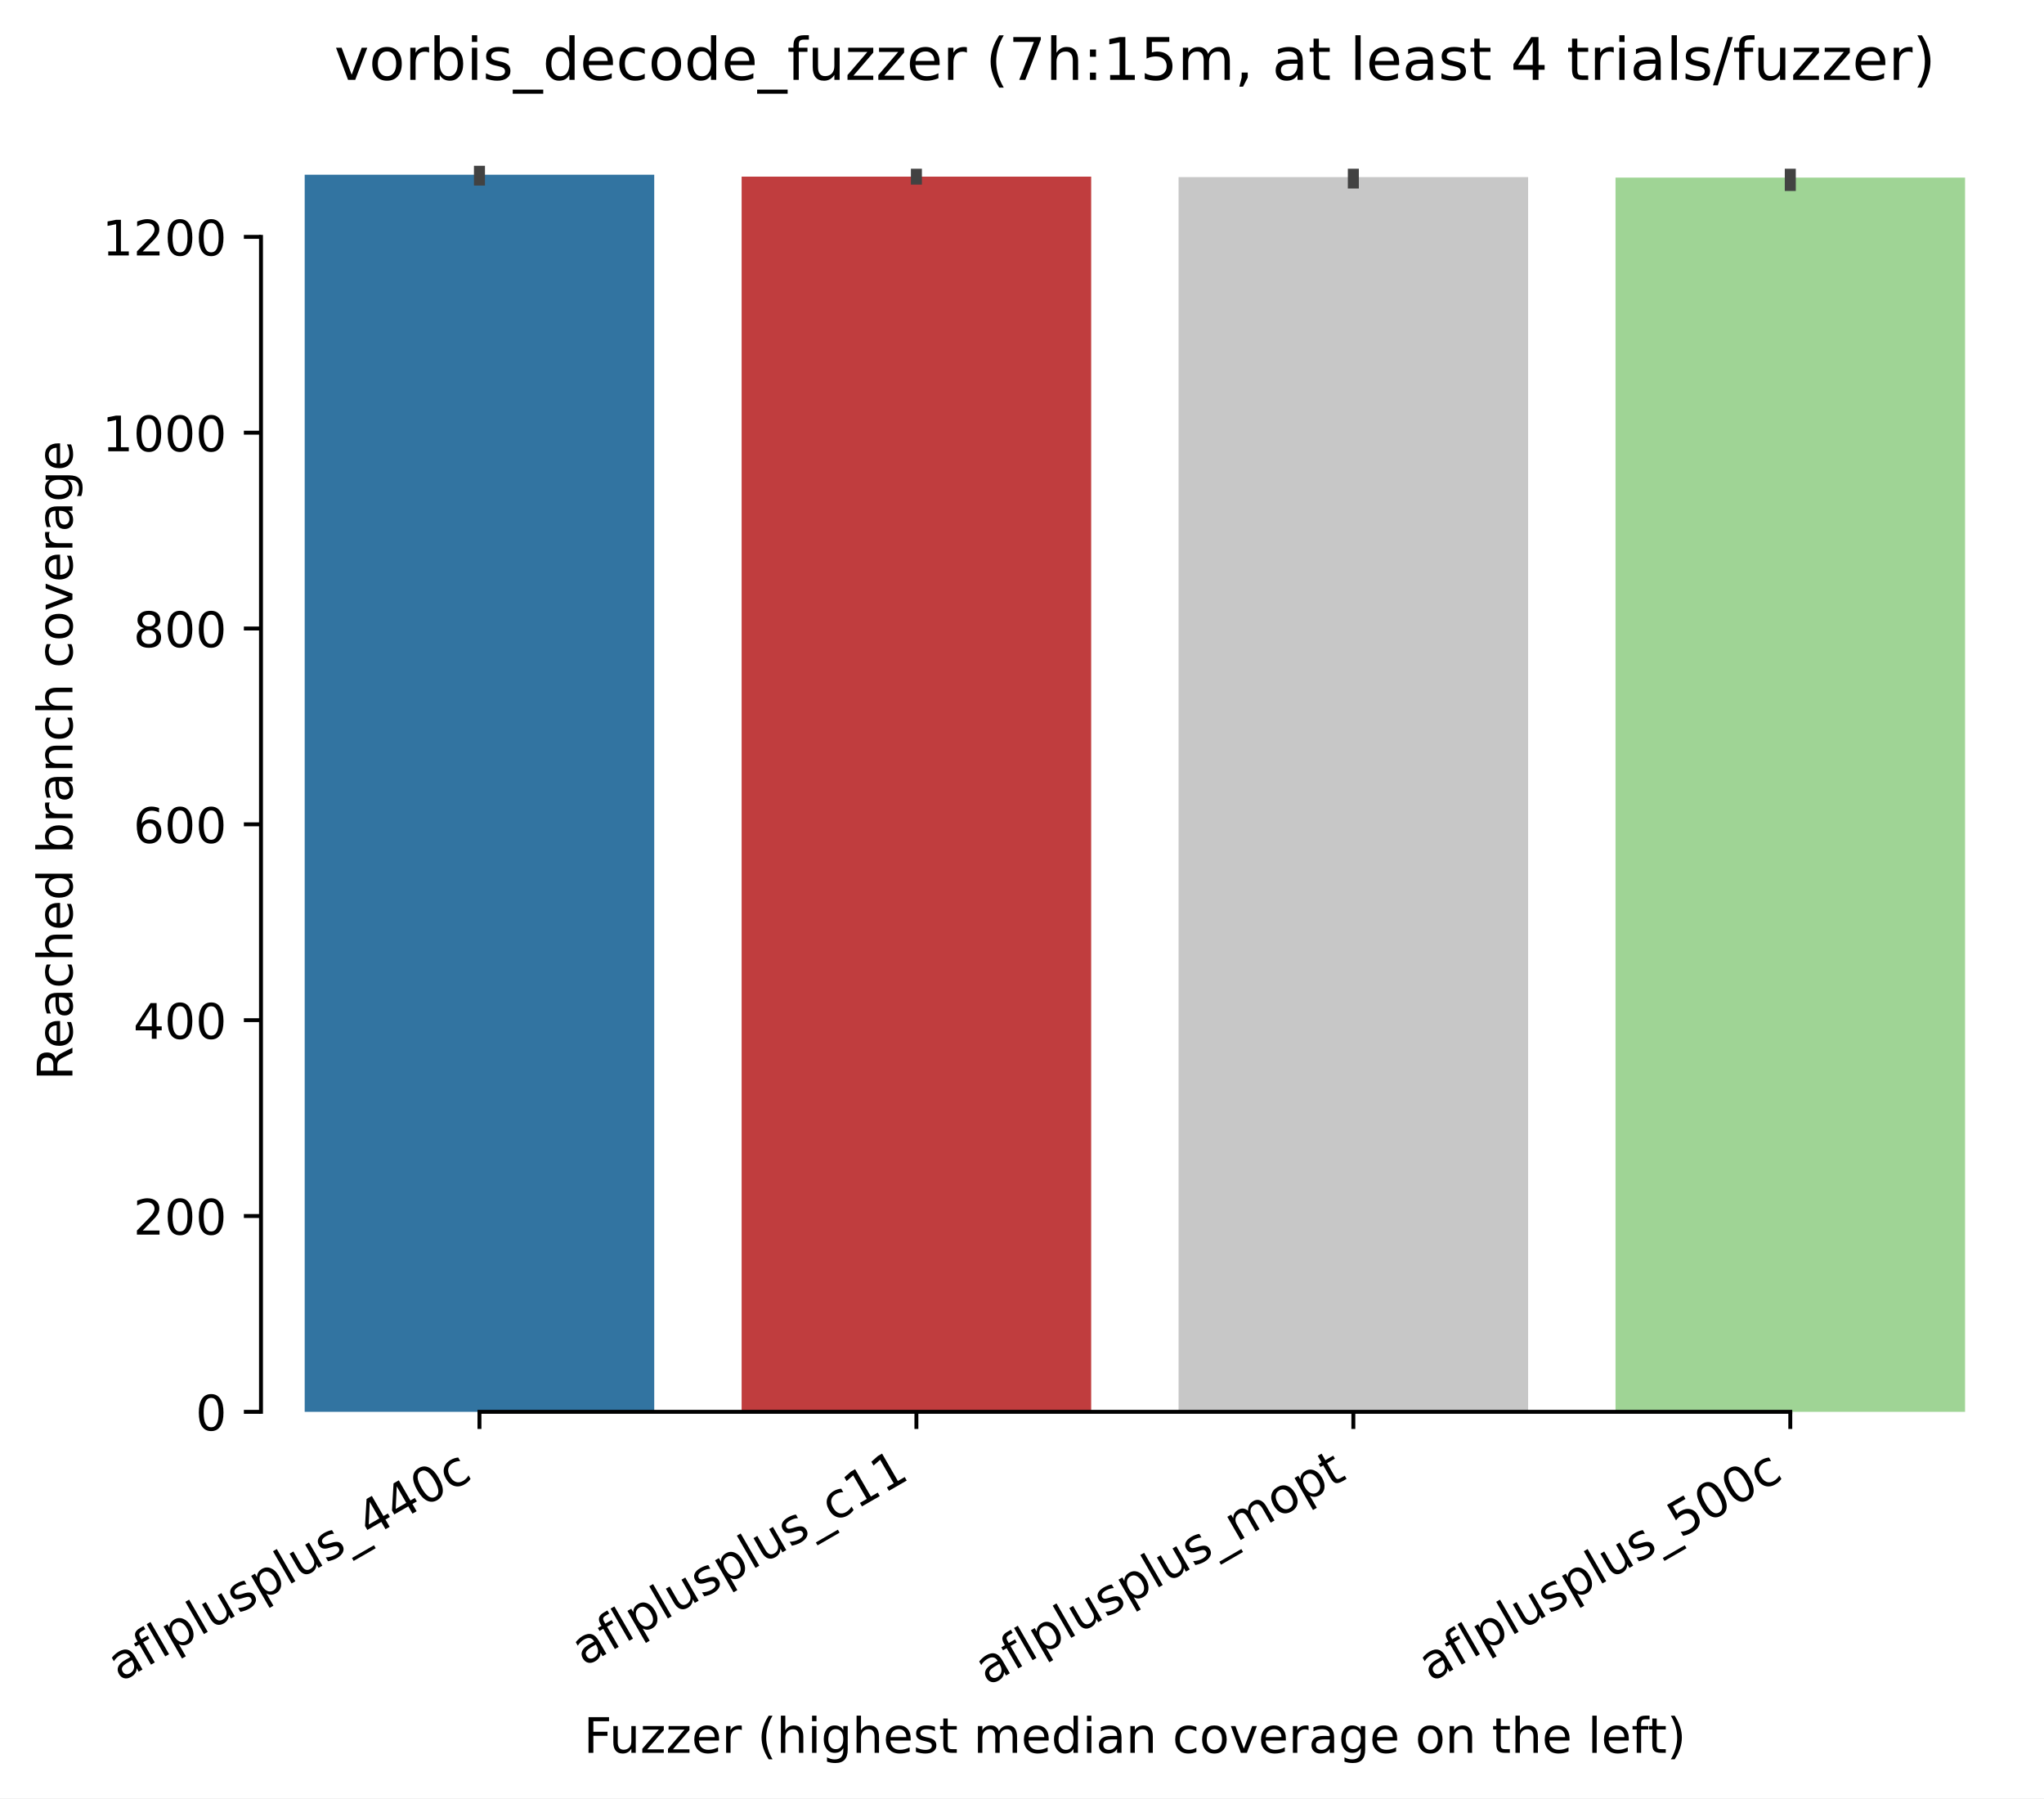
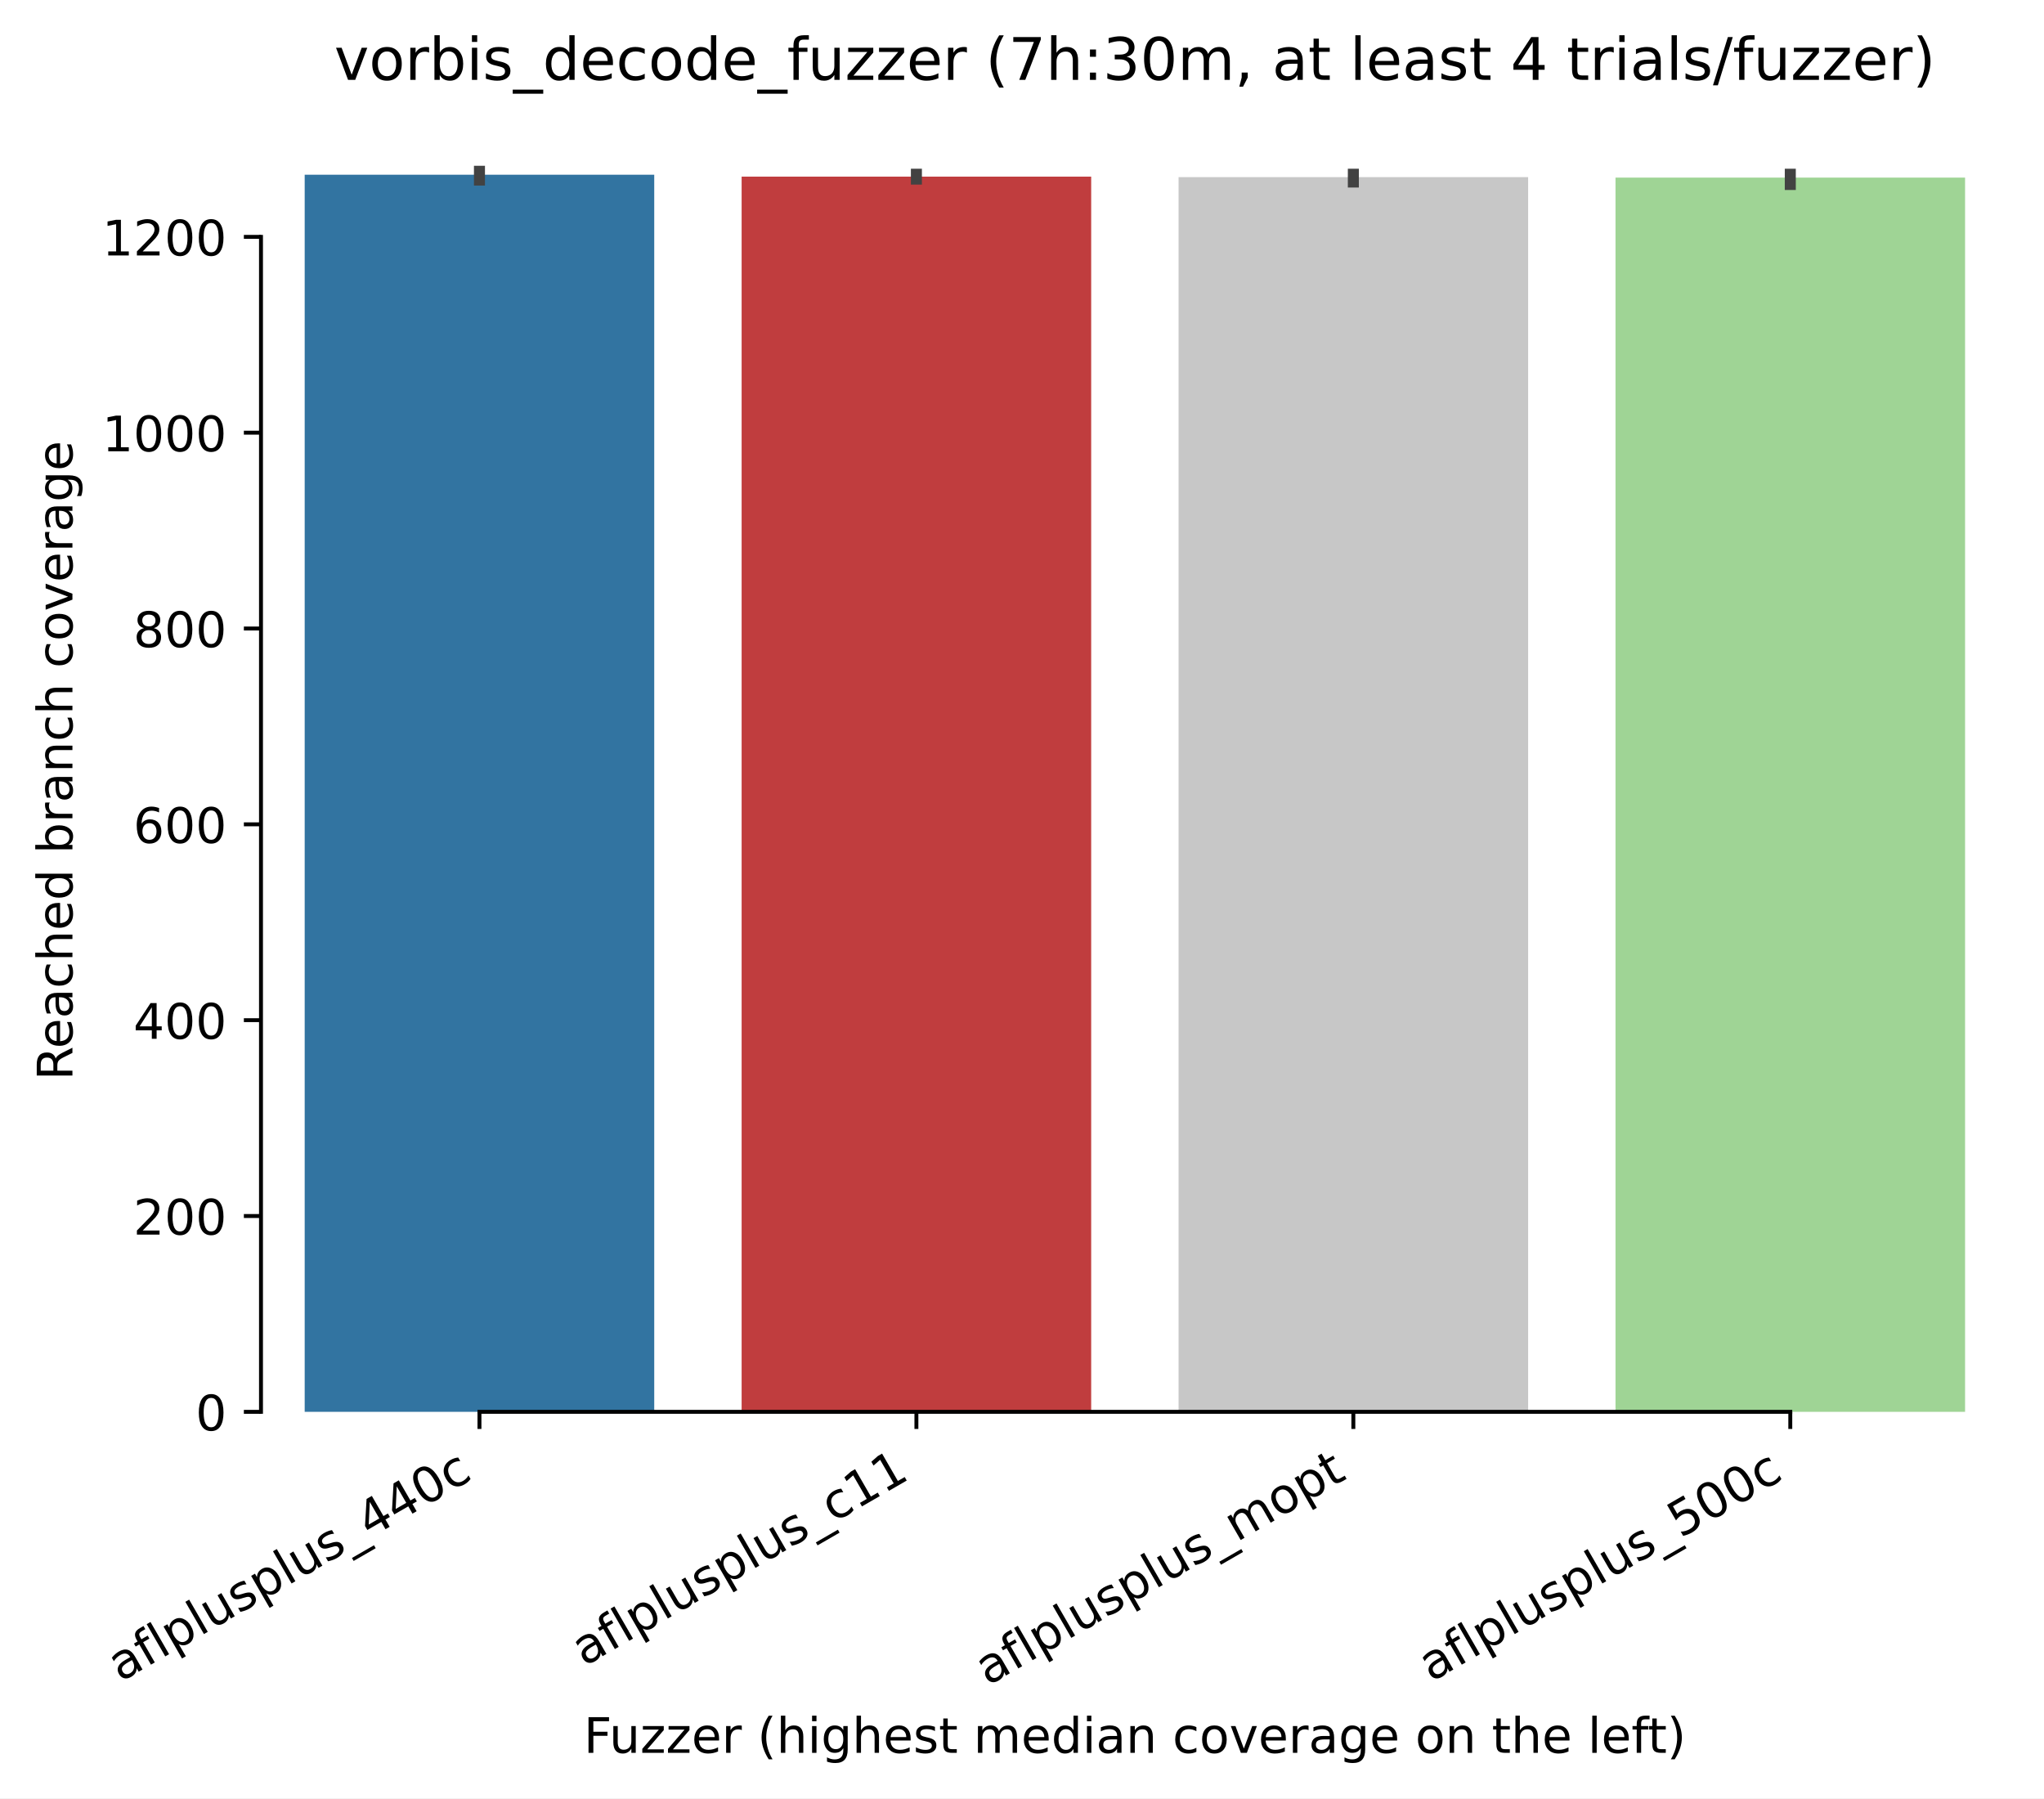
<svg xmlns="http://www.w3.org/2000/svg" xmlns:xlink="http://www.w3.org/1999/xlink" width="417.648pt" height="367.381pt" viewBox="0 0 417.648 367.381" version="1.1">
  <defs>
    <style type="text/css">*{stroke-linejoin: round; stroke-linecap: butt}</style>
  </defs>
  <g id="figure_1">
    <g id="patch_1">
      <path d="M 0 367.381  L 417.648 367.381  L 417.648 0  L 0 0  z " style="fill: #ffffff" />
    </g>
    <g id="axes_1">
      <g id="patch_2">
        <path d="M 53.328 288.43  L 410.448 288.43  L 410.448 22.318  L 53.328 22.318  z " style="fill: #ffffff" />
      </g>
      <g id="patch_3">
-         <path d="M 62.256 288.43  L 133.68 288.43  L 133.68 35.69  L 62.256 35.69  z " clip-path="url(#p3b247ec2c0)" style="fill: #3274a1" />
+         <path d="M 62.256 288.43  L 133.68 288.43  L 133.68 35.69  L 62.256 35.69  z " clip-path="url(#pe71adfdeec)" style="fill: #3274a1" />
      </g>
      <g id="patch_4">
-         <path d="M 151.536 288.43  L 222.96 288.43  L 222.96 36.09  L 151.536 36.09  z " clip-path="url(#p3b247ec2c0)" style="fill: #c03d3e" />
+         <path d="M 151.536 288.43  L 222.96 288.43  L 222.96 36.09  L 151.536 36.09  z " clip-path="url(#pe71adfdeec)" style="fill: #c03d3e" />
      </g>
      <g id="patch_5">
-         <path d="M 240.816 288.43  L 312.24 288.43  L 312.24 36.19  L 240.816 36.19  z " clip-path="url(#p3b247ec2c0)" style="fill: #c7c7c7" />
+         <path d="M 240.816 288.43  L 312.24 288.43  L 312.24 36.19  L 240.816 36.19  z " clip-path="url(#pe71adfdeec)" style="fill: #c7c7c7" />
      </g>
      <g id="patch_6">
-         <path d="M 330.096 288.43  L 401.52 288.43  L 401.52 36.29  L 330.096 36.29  z " clip-path="url(#p3b247ec2c0)" style="fill: #9fd495" />
+         <path d="M 330.096 288.43  L 401.52 288.43  L 401.52 36.29  L 330.096 36.29  z " clip-path="url(#pe71adfdeec)" style="fill: #9fd495" />
      </g>
      <g id="matplotlib.axis_1">
        <g id="xtick_1">
          <g id="line2d_1">
            <defs>
-               <path id="mc1fd1d34be" d="M 0 0  L 0 3.5  " style="stroke: #000000; stroke-width: 0.8" />
+               <path id="m969ed8d1f2" d="M 0 0  L 0 3.5  " style="stroke: #000000; stroke-width: 0.8" />
            </defs>
            <g>
-               <use xlink:href="#mc1fd1d34be" x="97.968" y="288.43" style="stroke: #000000; stroke-width: 0.8" />
+               <use xlink:href="#m969ed8d1f2" x="97.968" y="288.43" style="stroke: #000000; stroke-width: 0.8" />
            </g>
          </g>
          <g id="text_1">
            <g transform="translate(24.59788 343.6903) rotate(-30) scale(0.1 -0.1)">
              <defs>
                <path id="DejaVuSans-61" d="M 2194 1759  Q 1497 1759 1228 1600  Q 959 1441 959 1056  Q 959 750 1161 570  Q 1363 391 1709 391  Q 2188 391 2477 730  Q 2766 1069 2766 1631  L 2766 1759  L 2194 1759  z M 3341 1997  L 3341 0  L 2766 0  L 2766 531  Q 2569 213 2275 61  Q 1981 -91 1556 -91  Q 1019 -91 701 211  Q 384 513 384 1019  Q 384 1609 779 1909  Q 1175 2209 1959 2209  L 2766 2209  L 2766 2266  Q 2766 2663 2505 2880  Q 2244 3097 1772 3097  Q 1472 3097 1187 3025  Q 903 2953 641 2809  L 641 3341  Q 956 3463 1253 3523  Q 1550 3584 1831 3584  Q 2591 3584 2966 3190  Q 3341 2797 3341 1997  z " transform="scale(0.015625)" />
                <path id="DejaVuSans-66" d="M 2375 4863  L 2375 4384  L 1825 4384  Q 1516 4384 1395 4259  Q 1275 4134 1275 3809  L 1275 3500  L 2222 3500  L 2222 3053  L 1275 3053  L 1275 0  L 697 0  L 697 3053  L 147 3053  L 147 3500  L 697 3500  L 697 3744  Q 697 4328 969 4595  Q 1241 4863 1831 4863  L 2375 4863  z " transform="scale(0.015625)" />
                <path id="DejaVuSans-6c" d="M 603 4863  L 1178 4863  L 1178 0  L 603 0  L 603 4863  z " transform="scale(0.015625)" />
                <path id="DejaVuSans-70" d="M 1159 525  L 1159 -1331  L 581 -1331  L 581 3500  L 1159 3500  L 1159 2969  Q 1341 3281 1617 3432  Q 1894 3584 2278 3584  Q 2916 3584 3314 3078  Q 3713 2572 3713 1747  Q 3713 922 3314 415  Q 2916 -91 2278 -91  Q 1894 -91 1617 61  Q 1341 213 1159 525  z M 3116 1747  Q 3116 2381 2855 2742  Q 2594 3103 2138 3103  Q 1681 3103 1420 2742  Q 1159 2381 1159 1747  Q 1159 1113 1420 752  Q 1681 391 2138 391  Q 2594 391 2855 752  Q 3116 1113 3116 1747  z " transform="scale(0.015625)" />
                <path id="DejaVuSans-75" d="M 544 1381  L 544 3500  L 1119 3500  L 1119 1403  Q 1119 906 1312 657  Q 1506 409 1894 409  Q 2359 409 2629 706  Q 2900 1003 2900 1516  L 2900 3500  L 3475 3500  L 3475 0  L 2900 0  L 2900 538  Q 2691 219 2414 64  Q 2138 -91 1772 -91  Q 1169 -91 856 284  Q 544 659 544 1381  z M 1991 3584  L 1991 3584  z " transform="scale(0.015625)" />
                <path id="DejaVuSans-73" d="M 2834 3397  L 2834 2853  Q 2591 2978 2328 3040  Q 2066 3103 1784 3103  Q 1356 3103 1142 2972  Q 928 2841 928 2578  Q 928 2378 1081 2264  Q 1234 2150 1697 2047  L 1894 2003  Q 2506 1872 2764 1633  Q 3022 1394 3022 966  Q 3022 478 2636 193  Q 2250 -91 1575 -91  Q 1294 -91 989 -36  Q 684 19 347 128  L 347 722  Q 666 556 975 473  Q 1284 391 1588 391  Q 1994 391 2212 530  Q 2431 669 2431 922  Q 2431 1156 2273 1281  Q 2116 1406 1581 1522  L 1381 1569  Q 847 1681 609 1914  Q 372 2147 372 2553  Q 372 3047 722 3315  Q 1072 3584 1716 3584  Q 2034 3584 2315 3537  Q 2597 3491 2834 3397  z " transform="scale(0.015625)" />
                <path id="DejaVuSans-5f" d="M 3263 -1063  L 3263 -1509  L -63 -1509  L -63 -1063  L 3263 -1063  z " transform="scale(0.015625)" />
                <path id="DejaVuSans-34" d="M 2419 4116  L 825 1625  L 2419 1625  L 2419 4116  z M 2253 4666  L 3047 4666  L 3047 1625  L 3713 1625  L 3713 1100  L 3047 1100  L 3047 0  L 2419 0  L 2419 1100  L 313 1100  L 313 1709  L 2253 4666  z " transform="scale(0.015625)" />
                <path id="DejaVuSans-30" d="M 2034 4250  Q 1547 4250 1301 3770  Q 1056 3291 1056 2328  Q 1056 1369 1301 889  Q 1547 409 2034 409  Q 2525 409 2770 889  Q 3016 1369 3016 2328  Q 3016 3291 2770 3770  Q 2525 4250 2034 4250  z M 2034 4750  Q 2819 4750 3233 4129  Q 3647 3509 3647 2328  Q 3647 1150 3233 529  Q 2819 -91 2034 -91  Q 1250 -91 836 529  Q 422 1150 422 2328  Q 422 3509 836 4129  Q 1250 4750 2034 4750  z " transform="scale(0.015625)" />
                <path id="DejaVuSans-63" d="M 3122 3366  L 3122 2828  Q 2878 2963 2633 3030  Q 2388 3097 2138 3097  Q 1578 3097 1268 2742  Q 959 2388 959 1747  Q 959 1106 1268 751  Q 1578 397 2138 397  Q 2388 397 2633 464  Q 2878 531 3122 666  L 3122 134  Q 2881 22 2623 -34  Q 2366 -91 2075 -91  Q 1284 -91 818 406  Q 353 903 353 1747  Q 353 2603 823 3093  Q 1294 3584 2113 3584  Q 2378 3584 2631 3529  Q 2884 3475 3122 3366  z " transform="scale(0.015625)" />
              </defs>
              <use xlink:href="#DejaVuSans-61" />
              <use xlink:href="#DejaVuSans-66" transform="translate(61.2793 0)" />
              <use xlink:href="#DejaVuSans-6c" transform="translate(96.48438 0)" />
              <use xlink:href="#DejaVuSans-70" transform="translate(124.2676 0)" />
              <use xlink:href="#DejaVuSans-6c" transform="translate(187.7441 0)" />
              <use xlink:href="#DejaVuSans-75" transform="translate(215.5273 0)" />
              <use xlink:href="#DejaVuSans-73" transform="translate(278.9062 0)" />
              <use xlink:href="#DejaVuSans-70" transform="translate(331.0059 0)" />
              <use xlink:href="#DejaVuSans-6c" transform="translate(394.4824 0)" />
              <use xlink:href="#DejaVuSans-75" transform="translate(422.2656 0)" />
              <use xlink:href="#DejaVuSans-73" transform="translate(485.6445 0)" />
              <use xlink:href="#DejaVuSans-5f" transform="translate(537.7441 0)" />
              <use xlink:href="#DejaVuSans-34" transform="translate(587.7441 0)" />
              <use xlink:href="#DejaVuSans-34" transform="translate(651.3672 0)" />
              <use xlink:href="#DejaVuSans-30" transform="translate(714.9902 0)" />
              <use xlink:href="#DejaVuSans-63" transform="translate(778.6133 0)" />
            </g>
          </g>
        </g>
        <g id="xtick_2">
          <g id="line2d_2">
            <g>
-               <use xlink:href="#mc1fd1d34be" x="187.248" y="288.43" style="stroke: #000000; stroke-width: 0.8" />
+               <use xlink:href="#m969ed8d1f2" x="187.248" y="288.43" style="stroke: #000000; stroke-width: 0.8" />
            </g>
          </g>
          <g id="text_2">
            <g transform="translate(119.388 340.509) rotate(-30) scale(0.1 -0.1)">
              <defs>
                <path id="DejaVuSans-31" d="M 794 531  L 1825 531  L 1825 4091  L 703 3866  L 703 4441  L 1819 4666  L 2450 4666  L 2450 531  L 3481 531  L 3481 0  L 794 0  L 794 531  z " transform="scale(0.015625)" />
              </defs>
              <use xlink:href="#DejaVuSans-61" />
              <use xlink:href="#DejaVuSans-66" transform="translate(61.2793 0)" />
              <use xlink:href="#DejaVuSans-6c" transform="translate(96.48438 0)" />
              <use xlink:href="#DejaVuSans-70" transform="translate(124.2676 0)" />
              <use xlink:href="#DejaVuSans-6c" transform="translate(187.7441 0)" />
              <use xlink:href="#DejaVuSans-75" transform="translate(215.5273 0)" />
              <use xlink:href="#DejaVuSans-73" transform="translate(278.9062 0)" />
              <use xlink:href="#DejaVuSans-70" transform="translate(331.0059 0)" />
              <use xlink:href="#DejaVuSans-6c" transform="translate(394.4824 0)" />
              <use xlink:href="#DejaVuSans-75" transform="translate(422.2656 0)" />
              <use xlink:href="#DejaVuSans-73" transform="translate(485.6445 0)" />
              <use xlink:href="#DejaVuSans-5f" transform="translate(537.7441 0)" />
              <use xlink:href="#DejaVuSans-63" transform="translate(587.7441 0)" />
              <use xlink:href="#DejaVuSans-31" transform="translate(642.7246 0)" />
              <use xlink:href="#DejaVuSans-31" transform="translate(706.3477 0)" />
            </g>
          </g>
        </g>
        <g id="xtick_3">
          <g id="line2d_3">
            <g>
-               <use xlink:href="#mc1fd1d34be" x="276.528" y="288.43" style="stroke: #000000; stroke-width: 0.8" />
+               <use xlink:href="#m969ed8d1f2" x="276.528" y="288.43" style="stroke: #000000; stroke-width: 0.8" />
            </g>
          </g>
          <g id="text_3">
            <g transform="translate(201.8223 344.4613) rotate(-30) scale(0.1 -0.1)">
              <defs>
                <path id="DejaVuSans-6d" d="M 3328 2828  Q 3544 3216 3844 3400  Q 4144 3584 4550 3584  Q 5097 3584 5394 3201  Q 5691 2819 5691 2113  L 5691 0  L 5113 0  L 5113 2094  Q 5113 2597 4934 2840  Q 4756 3084 4391 3084  Q 3944 3084 3684 2787  Q 3425 2491 3425 1978  L 3425 0  L 2847 0  L 2847 2094  Q 2847 2600 2669 2842  Q 2491 3084 2119 3084  Q 1678 3084 1418 2786  Q 1159 2488 1159 1978  L 1159 0  L 581 0  L 581 3500  L 1159 3500  L 1159 2956  Q 1356 3278 1631 3431  Q 1906 3584 2284 3584  Q 2666 3584 2933 3390  Q 3200 3197 3328 2828  z " transform="scale(0.015625)" />
                <path id="DejaVuSans-6f" d="M 1959 3097  Q 1497 3097 1228 2736  Q 959 2375 959 1747  Q 959 1119 1226 758  Q 1494 397 1959 397  Q 2419 397 2687 759  Q 2956 1122 2956 1747  Q 2956 2369 2687 2733  Q 2419 3097 1959 3097  z M 1959 3584  Q 2709 3584 3137 3096  Q 3566 2609 3566 1747  Q 3566 888 3137 398  Q 2709 -91 1959 -91  Q 1206 -91 779 398  Q 353 888 353 1747  Q 353 2609 779 3096  Q 1206 3584 1959 3584  z " transform="scale(0.015625)" />
                <path id="DejaVuSans-74" d="M 1172 4494  L 1172 3500  L 2356 3500  L 2356 3053  L 1172 3053  L 1172 1153  Q 1172 725 1289 603  Q 1406 481 1766 481  L 2356 481  L 2356 0  L 1766 0  Q 1100 0 847 248  Q 594 497 594 1153  L 594 3053  L 172 3053  L 172 3500  L 594 3500  L 594 4494  L 1172 4494  z " transform="scale(0.015625)" />
              </defs>
              <use xlink:href="#DejaVuSans-61" />
              <use xlink:href="#DejaVuSans-66" transform="translate(61.2793 0)" />
              <use xlink:href="#DejaVuSans-6c" transform="translate(96.48438 0)" />
              <use xlink:href="#DejaVuSans-70" transform="translate(124.2676 0)" />
              <use xlink:href="#DejaVuSans-6c" transform="translate(187.7441 0)" />
              <use xlink:href="#DejaVuSans-75" transform="translate(215.5273 0)" />
              <use xlink:href="#DejaVuSans-73" transform="translate(278.9062 0)" />
              <use xlink:href="#DejaVuSans-70" transform="translate(331.0059 0)" />
              <use xlink:href="#DejaVuSans-6c" transform="translate(394.4824 0)" />
              <use xlink:href="#DejaVuSans-75" transform="translate(422.2656 0)" />
              <use xlink:href="#DejaVuSans-73" transform="translate(485.6445 0)" />
              <use xlink:href="#DejaVuSans-5f" transform="translate(537.7441 0)" />
              <use xlink:href="#DejaVuSans-6d" transform="translate(587.7441 0)" />
              <use xlink:href="#DejaVuSans-6f" transform="translate(685.1562 0)" />
              <use xlink:href="#DejaVuSans-70" transform="translate(746.3379 0)" />
              <use xlink:href="#DejaVuSans-74" transform="translate(809.8145 0)" />
            </g>
          </g>
        </g>
        <g id="xtick_4">
          <g id="line2d_4">
            <g>
-               <use xlink:href="#mc1fd1d34be" x="365.808" y="288.43" style="stroke: #000000; stroke-width: 0.8" />
+               <use xlink:href="#m969ed8d1f2" x="365.808" y="288.43" style="stroke: #000000; stroke-width: 0.8" />
            </g>
          </g>
          <g id="text_4">
            <g transform="translate(292.4379 343.6903) rotate(-30) scale(0.1 -0.1)">
              <defs>
                <path id="DejaVuSans-35" d="M 691 4666  L 3169 4666  L 3169 4134  L 1269 4134  L 1269 2991  Q 1406 3038 1543 3061  Q 1681 3084 1819 3084  Q 2600 3084 3056 2656  Q 3513 2228 3513 1497  Q 3513 744 3044 326  Q 2575 -91 1722 -91  Q 1428 -91 1123 -41  Q 819 9 494 109  L 494 744  Q 775 591 1075 516  Q 1375 441 1709 441  Q 2250 441 2565 725  Q 2881 1009 2881 1497  Q 2881 1984 2565 2268  Q 2250 2553 1709 2553  Q 1456 2553 1204 2497  Q 953 2441 691 2322  L 691 4666  z " transform="scale(0.015625)" />
              </defs>
              <use xlink:href="#DejaVuSans-61" />
              <use xlink:href="#DejaVuSans-66" transform="translate(61.2793 0)" />
              <use xlink:href="#DejaVuSans-6c" transform="translate(96.48438 0)" />
              <use xlink:href="#DejaVuSans-70" transform="translate(124.2676 0)" />
              <use xlink:href="#DejaVuSans-6c" transform="translate(187.7441 0)" />
              <use xlink:href="#DejaVuSans-75" transform="translate(215.5273 0)" />
              <use xlink:href="#DejaVuSans-73" transform="translate(278.9062 0)" />
              <use xlink:href="#DejaVuSans-70" transform="translate(331.0059 0)" />
              <use xlink:href="#DejaVuSans-6c" transform="translate(394.4824 0)" />
              <use xlink:href="#DejaVuSans-75" transform="translate(422.2656 0)" />
              <use xlink:href="#DejaVuSans-73" transform="translate(485.6445 0)" />
              <use xlink:href="#DejaVuSans-5f" transform="translate(537.7441 0)" />
              <use xlink:href="#DejaVuSans-35" transform="translate(587.7441 0)" />
              <use xlink:href="#DejaVuSans-30" transform="translate(651.3672 0)" />
              <use xlink:href="#DejaVuSans-30" transform="translate(714.9902 0)" />
              <use xlink:href="#DejaVuSans-63" transform="translate(778.6133 0)" />
            </g>
          </g>
        </g>
        <g id="text_5">
          <g transform="translate(119.2702 358.1017) scale(0.1 -0.1)">
            <defs>
              <path id="DejaVuSans-46" d="M 628 4666  L 3309 4666  L 3309 4134  L 1259 4134  L 1259 2759  L 3109 2759  L 3109 2228  L 1259 2228  L 1259 0  L 628 0  L 628 4666  z " transform="scale(0.015625)" />
              <path id="DejaVuSans-7a" d="M 353 3500  L 3084 3500  L 3084 2975  L 922 459  L 3084 459  L 3084 0  L 275 0  L 275 525  L 2438 3041  L 353 3041  L 353 3500  z " transform="scale(0.015625)" />
              <path id="DejaVuSans-65" d="M 3597 1894  L 3597 1613  L 953 1613  Q 991 1019 1311 708  Q 1631 397 2203 397  Q 2534 397 2845 478  Q 3156 559 3463 722  L 3463 178  Q 3153 47 2828 -22  Q 2503 -91 2169 -91  Q 1331 -91 842 396  Q 353 884 353 1716  Q 353 2575 817 3079  Q 1281 3584 2069 3584  Q 2775 3584 3186 3129  Q 3597 2675 3597 1894  z M 3022 2063  Q 3016 2534 2758 2815  Q 2500 3097 2075 3097  Q 1594 3097 1305 2825  Q 1016 2553 972 2059  L 3022 2063  z " transform="scale(0.015625)" />
              <path id="DejaVuSans-72" d="M 2631 2963  Q 2534 3019 2420 3045  Q 2306 3072 2169 3072  Q 1681 3072 1420 2755  Q 1159 2438 1159 1844  L 1159 0  L 581 0  L 581 3500  L 1159 3500  L 1159 2956  Q 1341 3275 1631 3429  Q 1922 3584 2338 3584  Q 2397 3584 2469 3576  Q 2541 3569 2628 3553  L 2631 2963  z " transform="scale(0.015625)" />
              <path id="DejaVuSans-20" transform="scale(0.015625)" />
              <path id="DejaVuSans-28" d="M 1984 4856  Q 1566 4138 1362 3434  Q 1159 2731 1159 2009  Q 1159 1288 1364 580  Q 1569 -128 1984 -844  L 1484 -844  Q 1016 -109 783 600  Q 550 1309 550 2009  Q 550 2706 781 3412  Q 1013 4119 1484 4856  L 1984 4856  z " transform="scale(0.015625)" />
              <path id="DejaVuSans-68" d="M 3513 2113  L 3513 0  L 2938 0  L 2938 2094  Q 2938 2591 2744 2837  Q 2550 3084 2163 3084  Q 1697 3084 1428 2787  Q 1159 2491 1159 1978  L 1159 0  L 581 0  L 581 4863  L 1159 4863  L 1159 2956  Q 1366 3272 1645 3428  Q 1925 3584 2291 3584  Q 2894 3584 3203 3211  Q 3513 2838 3513 2113  z " transform="scale(0.015625)" />
              <path id="DejaVuSans-69" d="M 603 3500  L 1178 3500  L 1178 0  L 603 0  L 603 3500  z M 603 4863  L 1178 4863  L 1178 4134  L 603 4134  L 603 4863  z " transform="scale(0.015625)" />
              <path id="DejaVuSans-67" d="M 2906 1791  Q 2906 2416 2648 2759  Q 2391 3103 1925 3103  Q 1463 3103 1205 2759  Q 947 2416 947 1791  Q 947 1169 1205 825  Q 1463 481 1925 481  Q 2391 481 2648 825  Q 2906 1169 2906 1791  z M 3481 434  Q 3481 -459 3084 -895  Q 2688 -1331 1869 -1331  Q 1566 -1331 1297 -1286  Q 1028 -1241 775 -1147  L 775 -588  Q 1028 -725 1275 -790  Q 1522 -856 1778 -856  Q 2344 -856 2625 -561  Q 2906 -266 2906 331  L 2906 616  Q 2728 306 2450 153  Q 2172 0 1784 0  Q 1141 0 747 490  Q 353 981 353 1791  Q 353 2603 747 3093  Q 1141 3584 1784 3584  Q 2172 3584 2450 3431  Q 2728 3278 2906 2969  L 2906 3500  L 3481 3500  L 3481 434  z " transform="scale(0.015625)" />
              <path id="DejaVuSans-64" d="M 2906 2969  L 2906 4863  L 3481 4863  L 3481 0  L 2906 0  L 2906 525  Q 2725 213 2448 61  Q 2172 -91 1784 -91  Q 1150 -91 751 415  Q 353 922 353 1747  Q 353 2572 751 3078  Q 1150 3584 1784 3584  Q 2172 3584 2448 3432  Q 2725 3281 2906 2969  z M 947 1747  Q 947 1113 1208 752  Q 1469 391 1925 391  Q 2381 391 2643 752  Q 2906 1113 2906 1747  Q 2906 2381 2643 2742  Q 2381 3103 1925 3103  Q 1469 3103 1208 2742  Q 947 2381 947 1747  z " transform="scale(0.015625)" />
              <path id="DejaVuSans-6e" d="M 3513 2113  L 3513 0  L 2938 0  L 2938 2094  Q 2938 2591 2744 2837  Q 2550 3084 2163 3084  Q 1697 3084 1428 2787  Q 1159 2491 1159 1978  L 1159 0  L 581 0  L 581 3500  L 1159 3500  L 1159 2956  Q 1366 3272 1645 3428  Q 1925 3584 2291 3584  Q 2894 3584 3203 3211  Q 3513 2838 3513 2113  z " transform="scale(0.015625)" />
              <path id="DejaVuSans-76" d="M 191 3500  L 800 3500  L 1894 563  L 2988 3500  L 3597 3500  L 2284 0  L 1503 0  L 191 3500  z " transform="scale(0.015625)" />
              <path id="DejaVuSans-29" d="M 513 4856  L 1013 4856  Q 1481 4119 1714 3412  Q 1947 2706 1947 2009  Q 1947 1309 1714 600  Q 1481 -109 1013 -844  L 513 -844  Q 928 -128 1133 580  Q 1338 1288 1338 2009  Q 1338 2731 1133 3434  Q 928 4138 513 4856  z " transform="scale(0.015625)" />
            </defs>
            <use xlink:href="#DejaVuSans-46" />
            <use xlink:href="#DejaVuSans-75" transform="translate(52.01953 0)" />
            <use xlink:href="#DejaVuSans-7a" transform="translate(115.3984 0)" />
            <use xlink:href="#DejaVuSans-7a" transform="translate(167.8887 0)" />
            <use xlink:href="#DejaVuSans-65" transform="translate(220.3789 0)" />
            <use xlink:href="#DejaVuSans-72" transform="translate(281.9023 0)" />
            <use xlink:href="#DejaVuSans-20" transform="translate(323.0156 0)" />
            <use xlink:href="#DejaVuSans-28" transform="translate(354.8027 0)" />
            <use xlink:href="#DejaVuSans-68" transform="translate(393.8164 0)" />
            <use xlink:href="#DejaVuSans-69" transform="translate(457.1953 0)" />
            <use xlink:href="#DejaVuSans-67" transform="translate(484.9785 0)" />
            <use xlink:href="#DejaVuSans-68" transform="translate(548.4551 0)" />
            <use xlink:href="#DejaVuSans-65" transform="translate(611.834 0)" />
            <use xlink:href="#DejaVuSans-73" transform="translate(673.3574 0)" />
            <use xlink:href="#DejaVuSans-74" transform="translate(725.457 0)" />
            <use xlink:href="#DejaVuSans-20" transform="translate(764.666 0)" />
            <use xlink:href="#DejaVuSans-6d" transform="translate(796.4531 0)" />
            <use xlink:href="#DejaVuSans-65" transform="translate(893.8652 0)" />
            <use xlink:href="#DejaVuSans-64" transform="translate(955.3887 0)" />
            <use xlink:href="#DejaVuSans-69" transform="translate(1018.865 0)" />
            <use xlink:href="#DejaVuSans-61" transform="translate(1046.648 0)" />
            <use xlink:href="#DejaVuSans-6e" transform="translate(1107.928 0)" />
            <use xlink:href="#DejaVuSans-20" transform="translate(1171.307 0)" />
            <use xlink:href="#DejaVuSans-63" transform="translate(1203.094 0)" />
            <use xlink:href="#DejaVuSans-6f" transform="translate(1258.074 0)" />
            <use xlink:href="#DejaVuSans-76" transform="translate(1319.256 0)" />
            <use xlink:href="#DejaVuSans-65" transform="translate(1378.436 0)" />
            <use xlink:href="#DejaVuSans-72" transform="translate(1439.959 0)" />
            <use xlink:href="#DejaVuSans-61" transform="translate(1481.072 0)" />
            <use xlink:href="#DejaVuSans-67" transform="translate(1542.352 0)" />
            <use xlink:href="#DejaVuSans-65" transform="translate(1605.828 0)" />
            <use xlink:href="#DejaVuSans-20" transform="translate(1667.352 0)" />
            <use xlink:href="#DejaVuSans-6f" transform="translate(1699.139 0)" />
            <use xlink:href="#DejaVuSans-6e" transform="translate(1760.32 0)" />
            <use xlink:href="#DejaVuSans-20" transform="translate(1823.699 0)" />
            <use xlink:href="#DejaVuSans-74" transform="translate(1855.486 0)" />
            <use xlink:href="#DejaVuSans-68" transform="translate(1894.695 0)" />
            <use xlink:href="#DejaVuSans-65" transform="translate(1958.074 0)" />
            <use xlink:href="#DejaVuSans-20" transform="translate(2019.598 0)" />
            <use xlink:href="#DejaVuSans-6c" transform="translate(2051.385 0)" />
            <use xlink:href="#DejaVuSans-65" transform="translate(2079.168 0)" />
            <use xlink:href="#DejaVuSans-66" transform="translate(2140.691 0)" />
            <use xlink:href="#DejaVuSans-74" transform="translate(2174.146 0)" />
            <use xlink:href="#DejaVuSans-29" transform="translate(2213.355 0)" />
          </g>
        </g>
      </g>
      <g id="matplotlib.axis_2">
        <g id="ytick_1">
          <g id="line2d_5">
            <defs>
-               <path id="mce9a9baf2d" d="M 0 0  L -3.5 0  " style="stroke: #000000; stroke-width: 0.8" />
+               <path id="m2c7243e592" d="M 0 0  L -3.5 0  " style="stroke: #000000; stroke-width: 0.8" />
            </defs>
            <g>
-               <use xlink:href="#mce9a9baf2d" x="53.328" y="288.43" style="stroke: #000000; stroke-width: 0.8" />
+               <use xlink:href="#m2c7243e592" x="53.328" y="288.43" style="stroke: #000000; stroke-width: 0.8" />
            </g>
          </g>
          <g id="text_6">
            <g transform="translate(39.96563 292.2293) scale(0.1 -0.1)">
              <use xlink:href="#DejaVuSans-30" />
            </g>
          </g>
        </g>
        <g id="ytick_2">
          <g id="line2d_6">
            <g>
-               <use xlink:href="#mce9a9baf2d" x="53.328" y="248.424" style="stroke: #000000; stroke-width: 0.8" />
+               <use xlink:href="#m2c7243e592" x="53.328" y="248.424" style="stroke: #000000; stroke-width: 0.8" />
            </g>
          </g>
          <g id="text_7">
            <g transform="translate(27.24063 252.223) scale(0.1 -0.1)">
              <defs>
                <path id="DejaVuSans-32" d="M 1228 531  L 3431 531  L 3431 0  L 469 0  L 469 531  Q 828 903 1448 1529  Q 2069 2156 2228 2338  Q 2531 2678 2651 2914  Q 2772 3150 2772 3378  Q 2772 3750 2511 3984  Q 2250 4219 1831 4219  Q 1534 4219 1204 4116  Q 875 4013 500 3803  L 500 4441  Q 881 4594 1212 4672  Q 1544 4750 1819 4750  Q 2544 4750 2975 4387  Q 3406 4025 3406 3419  Q 3406 3131 3298 2873  Q 3191 2616 2906 2266  Q 2828 2175 2409 1742  Q 1991 1309 1228 531  z " transform="scale(0.015625)" />
              </defs>
              <use xlink:href="#DejaVuSans-32" />
              <use xlink:href="#DejaVuSans-30" transform="translate(63.62305 0)" />
              <use xlink:href="#DejaVuSans-30" transform="translate(127.2461 0)" />
            </g>
          </g>
        </g>
        <g id="ytick_3">
          <g id="line2d_7">
            <g>
-               <use xlink:href="#mce9a9baf2d" x="53.328" y="208.417" style="stroke: #000000; stroke-width: 0.8" />
+               <use xlink:href="#m2c7243e592" x="53.328" y="208.417" style="stroke: #000000; stroke-width: 0.8" />
            </g>
          </g>
          <g id="text_8">
            <g transform="translate(27.24063 212.2167) scale(0.1 -0.1)">
              <use xlink:href="#DejaVuSans-34" />
              <use xlink:href="#DejaVuSans-30" transform="translate(63.62305 0)" />
              <use xlink:href="#DejaVuSans-30" transform="translate(127.2461 0)" />
            </g>
          </g>
        </g>
        <g id="ytick_4">
          <g id="line2d_8">
            <g>
-               <use xlink:href="#mce9a9baf2d" x="53.328" y="168.411" style="stroke: #000000; stroke-width: 0.8" />
+               <use xlink:href="#m2c7243e592" x="53.328" y="168.411" style="stroke: #000000; stroke-width: 0.8" />
            </g>
          </g>
          <g id="text_9">
            <g transform="translate(27.24063 172.2104) scale(0.1 -0.1)">
              <defs>
                <path id="DejaVuSans-36" d="M 2113 2584  Q 1688 2584 1439 2293  Q 1191 2003 1191 1497  Q 1191 994 1439 701  Q 1688 409 2113 409  Q 2538 409 2786 701  Q 3034 994 3034 1497  Q 3034 2003 2786 2293  Q 2538 2584 2113 2584  z M 3366 4563  L 3366 3988  Q 3128 4100 2886 4159  Q 2644 4219 2406 4219  Q 1781 4219 1451 3797  Q 1122 3375 1075 2522  Q 1259 2794 1537 2939  Q 1816 3084 2150 3084  Q 2853 3084 3261 2657  Q 3669 2231 3669 1497  Q 3669 778 3244 343  Q 2819 -91 2113 -91  Q 1303 -91 875 529  Q 447 1150 447 2328  Q 447 3434 972 4092  Q 1497 4750 2381 4750  Q 2619 4750 2861 4703  Q 3103 4656 3366 4563  z " transform="scale(0.015625)" />
              </defs>
              <use xlink:href="#DejaVuSans-36" />
              <use xlink:href="#DejaVuSans-30" transform="translate(63.62305 0)" />
              <use xlink:href="#DejaVuSans-30" transform="translate(127.2461 0)" />
            </g>
          </g>
        </g>
        <g id="ytick_5">
          <g id="line2d_9">
            <g>
-               <use xlink:href="#mce9a9baf2d" x="53.328" y="128.405" style="stroke: #000000; stroke-width: 0.8" />
+               <use xlink:href="#m2c7243e592" x="53.328" y="128.405" style="stroke: #000000; stroke-width: 0.8" />
            </g>
          </g>
          <g id="text_10">
            <g transform="translate(27.24063 132.2041) scale(0.1 -0.1)">
              <defs>
                <path id="DejaVuSans-38" d="M 2034 2216  Q 1584 2216 1326 1975  Q 1069 1734 1069 1313  Q 1069 891 1326 650  Q 1584 409 2034 409  Q 2484 409 2743 651  Q 3003 894 3003 1313  Q 3003 1734 2745 1975  Q 2488 2216 2034 2216  z M 1403 2484  Q 997 2584 770 2862  Q 544 3141 544 3541  Q 544 4100 942 4425  Q 1341 4750 2034 4750  Q 2731 4750 3128 4425  Q 3525 4100 3525 3541  Q 3525 3141 3298 2862  Q 3072 2584 2669 2484  Q 3125 2378 3379 2068  Q 3634 1759 3634 1313  Q 3634 634 3220 271  Q 2806 -91 2034 -91  Q 1263 -91 848 271  Q 434 634 434 1313  Q 434 1759 690 2068  Q 947 2378 1403 2484  z M 1172 3481  Q 1172 3119 1398 2916  Q 1625 2713 2034 2713  Q 2441 2713 2670 2916  Q 2900 3119 2900 3481  Q 2900 3844 2670 4047  Q 2441 4250 2034 4250  Q 1625 4250 1398 4047  Q 1172 3844 1172 3481  z " transform="scale(0.015625)" />
              </defs>
              <use xlink:href="#DejaVuSans-38" />
              <use xlink:href="#DejaVuSans-30" transform="translate(63.62305 0)" />
              <use xlink:href="#DejaVuSans-30" transform="translate(127.2461 0)" />
            </g>
          </g>
        </g>
        <g id="ytick_6">
          <g id="line2d_10">
            <g>
-               <use xlink:href="#mce9a9baf2d" x="53.328" y="88.399" style="stroke: #000000; stroke-width: 0.8" />
+               <use xlink:href="#m2c7243e592" x="53.328" y="88.399" style="stroke: #000000; stroke-width: 0.8" />
            </g>
          </g>
          <g id="text_11">
            <g transform="translate(20.87813 92.19777) scale(0.1 -0.1)">
              <use xlink:href="#DejaVuSans-31" />
              <use xlink:href="#DejaVuSans-30" transform="translate(63.62305 0)" />
              <use xlink:href="#DejaVuSans-30" transform="translate(127.2461 0)" />
              <use xlink:href="#DejaVuSans-30" transform="translate(190.8691 0)" />
            </g>
          </g>
        </g>
        <g id="ytick_7">
          <g id="line2d_11">
            <g>
-               <use xlink:href="#mce9a9baf2d" x="53.328" y="48.392" style="stroke: #000000; stroke-width: 0.8" />
+               <use xlink:href="#m2c7243e592" x="53.328" y="48.392" style="stroke: #000000; stroke-width: 0.8" />
            </g>
          </g>
          <g id="text_12">
            <g transform="translate(20.87813 52.19146) scale(0.1 -0.1)">
              <use xlink:href="#DejaVuSans-31" />
              <use xlink:href="#DejaVuSans-32" transform="translate(63.62305 0)" />
              <use xlink:href="#DejaVuSans-30" transform="translate(127.2461 0)" />
              <use xlink:href="#DejaVuSans-30" transform="translate(190.8691 0)" />
            </g>
          </g>
        </g>
        <g id="text_13">
          <g transform="translate(14.79844 220.7062) rotate(-90) scale(0.1 -0.1)">
            <defs>
              <path id="DejaVuSans-52" d="M 2841 2188  Q 3044 2119 3236 1894  Q 3428 1669 3622 1275  L 4263 0  L 3584 0  L 2988 1197  Q 2756 1666 2539 1819  Q 2322 1972 1947 1972  L 1259 1972  L 1259 0  L 628 0  L 628 4666  L 2053 4666  Q 2853 4666 3247 4331  Q 3641 3997 3641 3322  Q 3641 2881 3436 2590  Q 3231 2300 2841 2188  z M 1259 4147  L 1259 2491  L 2053 2491  Q 2509 2491 2742 2702  Q 2975 2913 2975 3322  Q 2975 3731 2742 3939  Q 2509 4147 2053 4147  L 1259 4147  z " transform="scale(0.015625)" />
              <path id="DejaVuSans-62" d="M 3116 1747  Q 3116 2381 2855 2742  Q 2594 3103 2138 3103  Q 1681 3103 1420 2742  Q 1159 2381 1159 1747  Q 1159 1113 1420 752  Q 1681 391 2138 391  Q 2594 391 2855 752  Q 3116 1113 3116 1747  z M 1159 2969  Q 1341 3281 1617 3432  Q 1894 3584 2278 3584  Q 2916 3584 3314 3078  Q 3713 2572 3713 1747  Q 3713 922 3314 415  Q 2916 -91 2278 -91  Q 1894 -91 1617 61  Q 1341 213 1159 525  L 1159 0  L 581 0  L 581 4863  L 1159 4863  L 1159 2969  z " transform="scale(0.015625)" />
            </defs>
            <use xlink:href="#DejaVuSans-52" />
            <use xlink:href="#DejaVuSans-65" transform="translate(64.98242 0)" />
            <use xlink:href="#DejaVuSans-61" transform="translate(126.5059 0)" />
            <use xlink:href="#DejaVuSans-63" transform="translate(187.7852 0)" />
            <use xlink:href="#DejaVuSans-68" transform="translate(242.7656 0)" />
            <use xlink:href="#DejaVuSans-65" transform="translate(306.1445 0)" />
            <use xlink:href="#DejaVuSans-64" transform="translate(367.668 0)" />
            <use xlink:href="#DejaVuSans-20" transform="translate(431.1445 0)" />
            <use xlink:href="#DejaVuSans-62" transform="translate(462.9316 0)" />
            <use xlink:href="#DejaVuSans-72" transform="translate(526.4082 0)" />
            <use xlink:href="#DejaVuSans-61" transform="translate(567.5215 0)" />
            <use xlink:href="#DejaVuSans-6e" transform="translate(628.8008 0)" />
            <use xlink:href="#DejaVuSans-63" transform="translate(692.1797 0)" />
            <use xlink:href="#DejaVuSans-68" transform="translate(747.1602 0)" />
            <use xlink:href="#DejaVuSans-20" transform="translate(810.5391 0)" />
            <use xlink:href="#DejaVuSans-63" transform="translate(842.3262 0)" />
            <use xlink:href="#DejaVuSans-6f" transform="translate(897.3066 0)" />
            <use xlink:href="#DejaVuSans-76" transform="translate(958.4883 0)" />
            <use xlink:href="#DejaVuSans-65" transform="translate(1017.668 0)" />
            <use xlink:href="#DejaVuSans-72" transform="translate(1079.191 0)" />
            <use xlink:href="#DejaVuSans-61" transform="translate(1120.305 0)" />
            <use xlink:href="#DejaVuSans-67" transform="translate(1181.584 0)" />
            <use xlink:href="#DejaVuSans-65" transform="translate(1245.061 0)" />
          </g>
        </g>
      </g>
      <g id="line2d_12">
-         <path d="M 97.968 36.79  L 97.968 34.99  " clip-path="url(#p3b247ec2c0)" style="fill: none; stroke: #424242; stroke-width: 2.25; stroke-linecap: square" />
+         <path d="M 97.968 36.79  L 97.968 34.99  " clip-path="url(#pe71adfdeec)" style="fill: none; stroke: #424242; stroke-width: 2.25; stroke-linecap: square" />
      </g>
      <g id="line2d_13">
-         <path d="M 187.248 36.59  L 187.248 35.59  " clip-path="url(#p3b247ec2c0)" style="fill: none; stroke: #424242; stroke-width: 2.25; stroke-linecap: square" />
+         <path d="M 187.248 36.59  L 187.248 35.59  " clip-path="url(#pe71adfdeec)" style="fill: none; stroke: #424242; stroke-width: 2.25; stroke-linecap: square" />
      </g>
      <g id="line2d_14">
-         <path d="M 276.528 37.391  L 276.528 35.59  " clip-path="url(#p3b247ec2c0)" style="fill: none; stroke: #424242; stroke-width: 2.25; stroke-linecap: square" />
+         <path d="M 276.528 37.19  L 276.528 35.59  " clip-path="url(#pe71adfdeec)" style="fill: none; stroke: #424242; stroke-width: 2.25; stroke-linecap: square" />
      </g>
      <g id="line2d_15">
-         <path d="M 365.808 37.891  L 365.808 35.59  " clip-path="url(#p3b247ec2c0)" style="fill: none; stroke: #424242; stroke-width: 2.25; stroke-linecap: square" />
+         <path d="M 365.808 37.691  L 365.808 35.59  " clip-path="url(#pe71adfdeec)" style="fill: none; stroke: #424242; stroke-width: 2.25; stroke-linecap: square" />
      </g>
      <g id="patch_7">
        <path d="M 53.328 288.43  L 53.328 48.392  " style="fill: none; stroke: #000000; stroke-width: 0.8; stroke-linejoin: miter; stroke-linecap: square" />
      </g>
      <g id="patch_8">
        <path d="M 97.968 288.43  L 365.808 288.43  " style="fill: none; stroke: #000000; stroke-width: 0.8; stroke-linejoin: miter; stroke-linecap: square" />
      </g>
      <g id="text_14">
        <g transform="translate(68.30281 16.31812) scale(0.12 -0.12)">
          <defs>
            <path id="DejaVuSans-37" d="M 525 4666  L 3525 4666  L 3525 4397  L 1831 0  L 1172 0  L 2766 4134  L 525 4134  L 525 4666  z " transform="scale(0.015625)" />
            <path id="DejaVuSans-3a" d="M 750 794  L 1409 794  L 1409 0  L 750 0  L 750 794  z M 750 3309  L 1409 3309  L 1409 2516  L 750 2516  L 750 3309  z " transform="scale(0.015625)" />
+             <path id="DejaVuSans-33" d="M 2597 2516  Q 3050 2419 3304 2112  Q 3559 1806 3559 1356  Q 3559 666 3084 287  Q 2609 -91 1734 -91  Q 1441 -91 1130 -33  Q 819 25 488 141  L 488 750  Q 750 597 1062 519  Q 1375 441 1716 441  Q 2309 441 2620 675  Q 2931 909 2931 1356  Q 2931 1769 2642 2001  Q 2353 2234 1838 2234  L 1294 2234  L 1294 2753  L 1863 2753  Q 2328 2753 2575 2939  Q 2822 3125 2822 3475  Q 2822 3834 2567 4026  Q 2313 4219 1838 4219  Q 1578 4219 1281 4162  Q 984 4106 628 3988  L 628 4550  Q 988 4650 1302 4700  Q 1616 4750 1894 4750  Q 2613 4750 3031 4423  Q 3450 4097 3450 3541  Q 3450 3153 3228 2886  Q 3006 2619 2597 2516  z " transform="scale(0.015625)" />
            <path id="DejaVuSans-2c" d="M 750 794  L 1409 794  L 1409 256  L 897 -744  L 494 -744  L 750 256  L 750 794  z " transform="scale(0.015625)" />
            <path id="DejaVuSans-2f" d="M 1625 4666  L 2156 4666  L 531 -594  L 0 -594  L 1625 4666  z " transform="scale(0.015625)" />
          </defs>
          <use xlink:href="#DejaVuSans-76" />
          <use xlink:href="#DejaVuSans-6f" transform="translate(59.17969 0)" />
          <use xlink:href="#DejaVuSans-72" transform="translate(120.3613 0)" />
          <use xlink:href="#DejaVuSans-62" transform="translate(161.4746 0)" />
          <use xlink:href="#DejaVuSans-69" transform="translate(224.9512 0)" />
          <use xlink:href="#DejaVuSans-73" transform="translate(252.7344 0)" />
          <use xlink:href="#DejaVuSans-5f" transform="translate(304.834 0)" />
          <use xlink:href="#DejaVuSans-64" transform="translate(354.834 0)" />
          <use xlink:href="#DejaVuSans-65" transform="translate(418.3105 0)" />
          <use xlink:href="#DejaVuSans-63" transform="translate(479.834 0)" />
          <use xlink:href="#DejaVuSans-6f" transform="translate(534.8145 0)" />
          <use xlink:href="#DejaVuSans-64" transform="translate(595.9961 0)" />
          <use xlink:href="#DejaVuSans-65" transform="translate(659.4727 0)" />
          <use xlink:href="#DejaVuSans-5f" transform="translate(720.9961 0)" />
          <use xlink:href="#DejaVuSans-66" transform="translate(770.9961 0)" />
          <use xlink:href="#DejaVuSans-75" transform="translate(806.2012 0)" />
          <use xlink:href="#DejaVuSans-7a" transform="translate(869.5801 0)" />
          <use xlink:href="#DejaVuSans-7a" transform="translate(922.0703 0)" />
          <use xlink:href="#DejaVuSans-65" transform="translate(974.5605 0)" />
          <use xlink:href="#DejaVuSans-72" transform="translate(1036.084 0)" />
          <use xlink:href="#DejaVuSans-20" transform="translate(1077.197 0)" />
          <use xlink:href="#DejaVuSans-28" transform="translate(1108.984 0)" />
          <use xlink:href="#DejaVuSans-37" transform="translate(1147.998 0)" />
          <use xlink:href="#DejaVuSans-68" transform="translate(1211.621 0)" />
          <use xlink:href="#DejaVuSans-3a" transform="translate(1275 0)" />
-           <use xlink:href="#DejaVuSans-31" transform="translate(1308.691 0)" />
-           <use xlink:href="#DejaVuSans-35" transform="translate(1372.314 0)" />
+           <use xlink:href="#DejaVuSans-33" transform="translate(1308.691 0)" />
+           <use xlink:href="#DejaVuSans-30" transform="translate(1372.314 0)" />
          <use xlink:href="#DejaVuSans-6d" transform="translate(1435.938 0)" />
          <use xlink:href="#DejaVuSans-2c" transform="translate(1533.35 0)" />
          <use xlink:href="#DejaVuSans-20" transform="translate(1565.137 0)" />
          <use xlink:href="#DejaVuSans-61" transform="translate(1596.924 0)" />
          <use xlink:href="#DejaVuSans-74" transform="translate(1658.203 0)" />
          <use xlink:href="#DejaVuSans-20" transform="translate(1697.412 0)" />
          <use xlink:href="#DejaVuSans-6c" transform="translate(1729.199 0)" />
          <use xlink:href="#DejaVuSans-65" transform="translate(1756.982 0)" />
          <use xlink:href="#DejaVuSans-61" transform="translate(1818.506 0)" />
          <use xlink:href="#DejaVuSans-73" transform="translate(1879.785 0)" />
          <use xlink:href="#DejaVuSans-74" transform="translate(1931.885 0)" />
          <use xlink:href="#DejaVuSans-20" transform="translate(1971.094 0)" />
          <use xlink:href="#DejaVuSans-34" transform="translate(2002.881 0)" />
          <use xlink:href="#DejaVuSans-20" transform="translate(2066.504 0)" />
          <use xlink:href="#DejaVuSans-74" transform="translate(2098.291 0)" />
          <use xlink:href="#DejaVuSans-72" transform="translate(2137.5 0)" />
          <use xlink:href="#DejaVuSans-69" transform="translate(2178.613 0)" />
          <use xlink:href="#DejaVuSans-61" transform="translate(2206.396 0)" />
          <use xlink:href="#DejaVuSans-6c" transform="translate(2267.676 0)" />
          <use xlink:href="#DejaVuSans-73" transform="translate(2295.459 0)" />
          <use xlink:href="#DejaVuSans-2f" transform="translate(2347.559 0)" />
          <use xlink:href="#DejaVuSans-66" transform="translate(2381.25 0)" />
          <use xlink:href="#DejaVuSans-75" transform="translate(2416.455 0)" />
          <use xlink:href="#DejaVuSans-7a" transform="translate(2479.834 0)" />
          <use xlink:href="#DejaVuSans-7a" transform="translate(2532.324 0)" />
          <use xlink:href="#DejaVuSans-65" transform="translate(2584.814 0)" />
          <use xlink:href="#DejaVuSans-72" transform="translate(2646.338 0)" />
          <use xlink:href="#DejaVuSans-29" transform="translate(2687.451 0)" />
        </g>
      </g>
    </g>
  </g>
  <defs>
-     <clipPath id="p3b247ec2c0">
+     <clipPath id="pe71adfdeec">
      <rect x="53.328" y="22.318" width="357.12" height="266.112" />
    </clipPath>
  </defs>
</svg>
